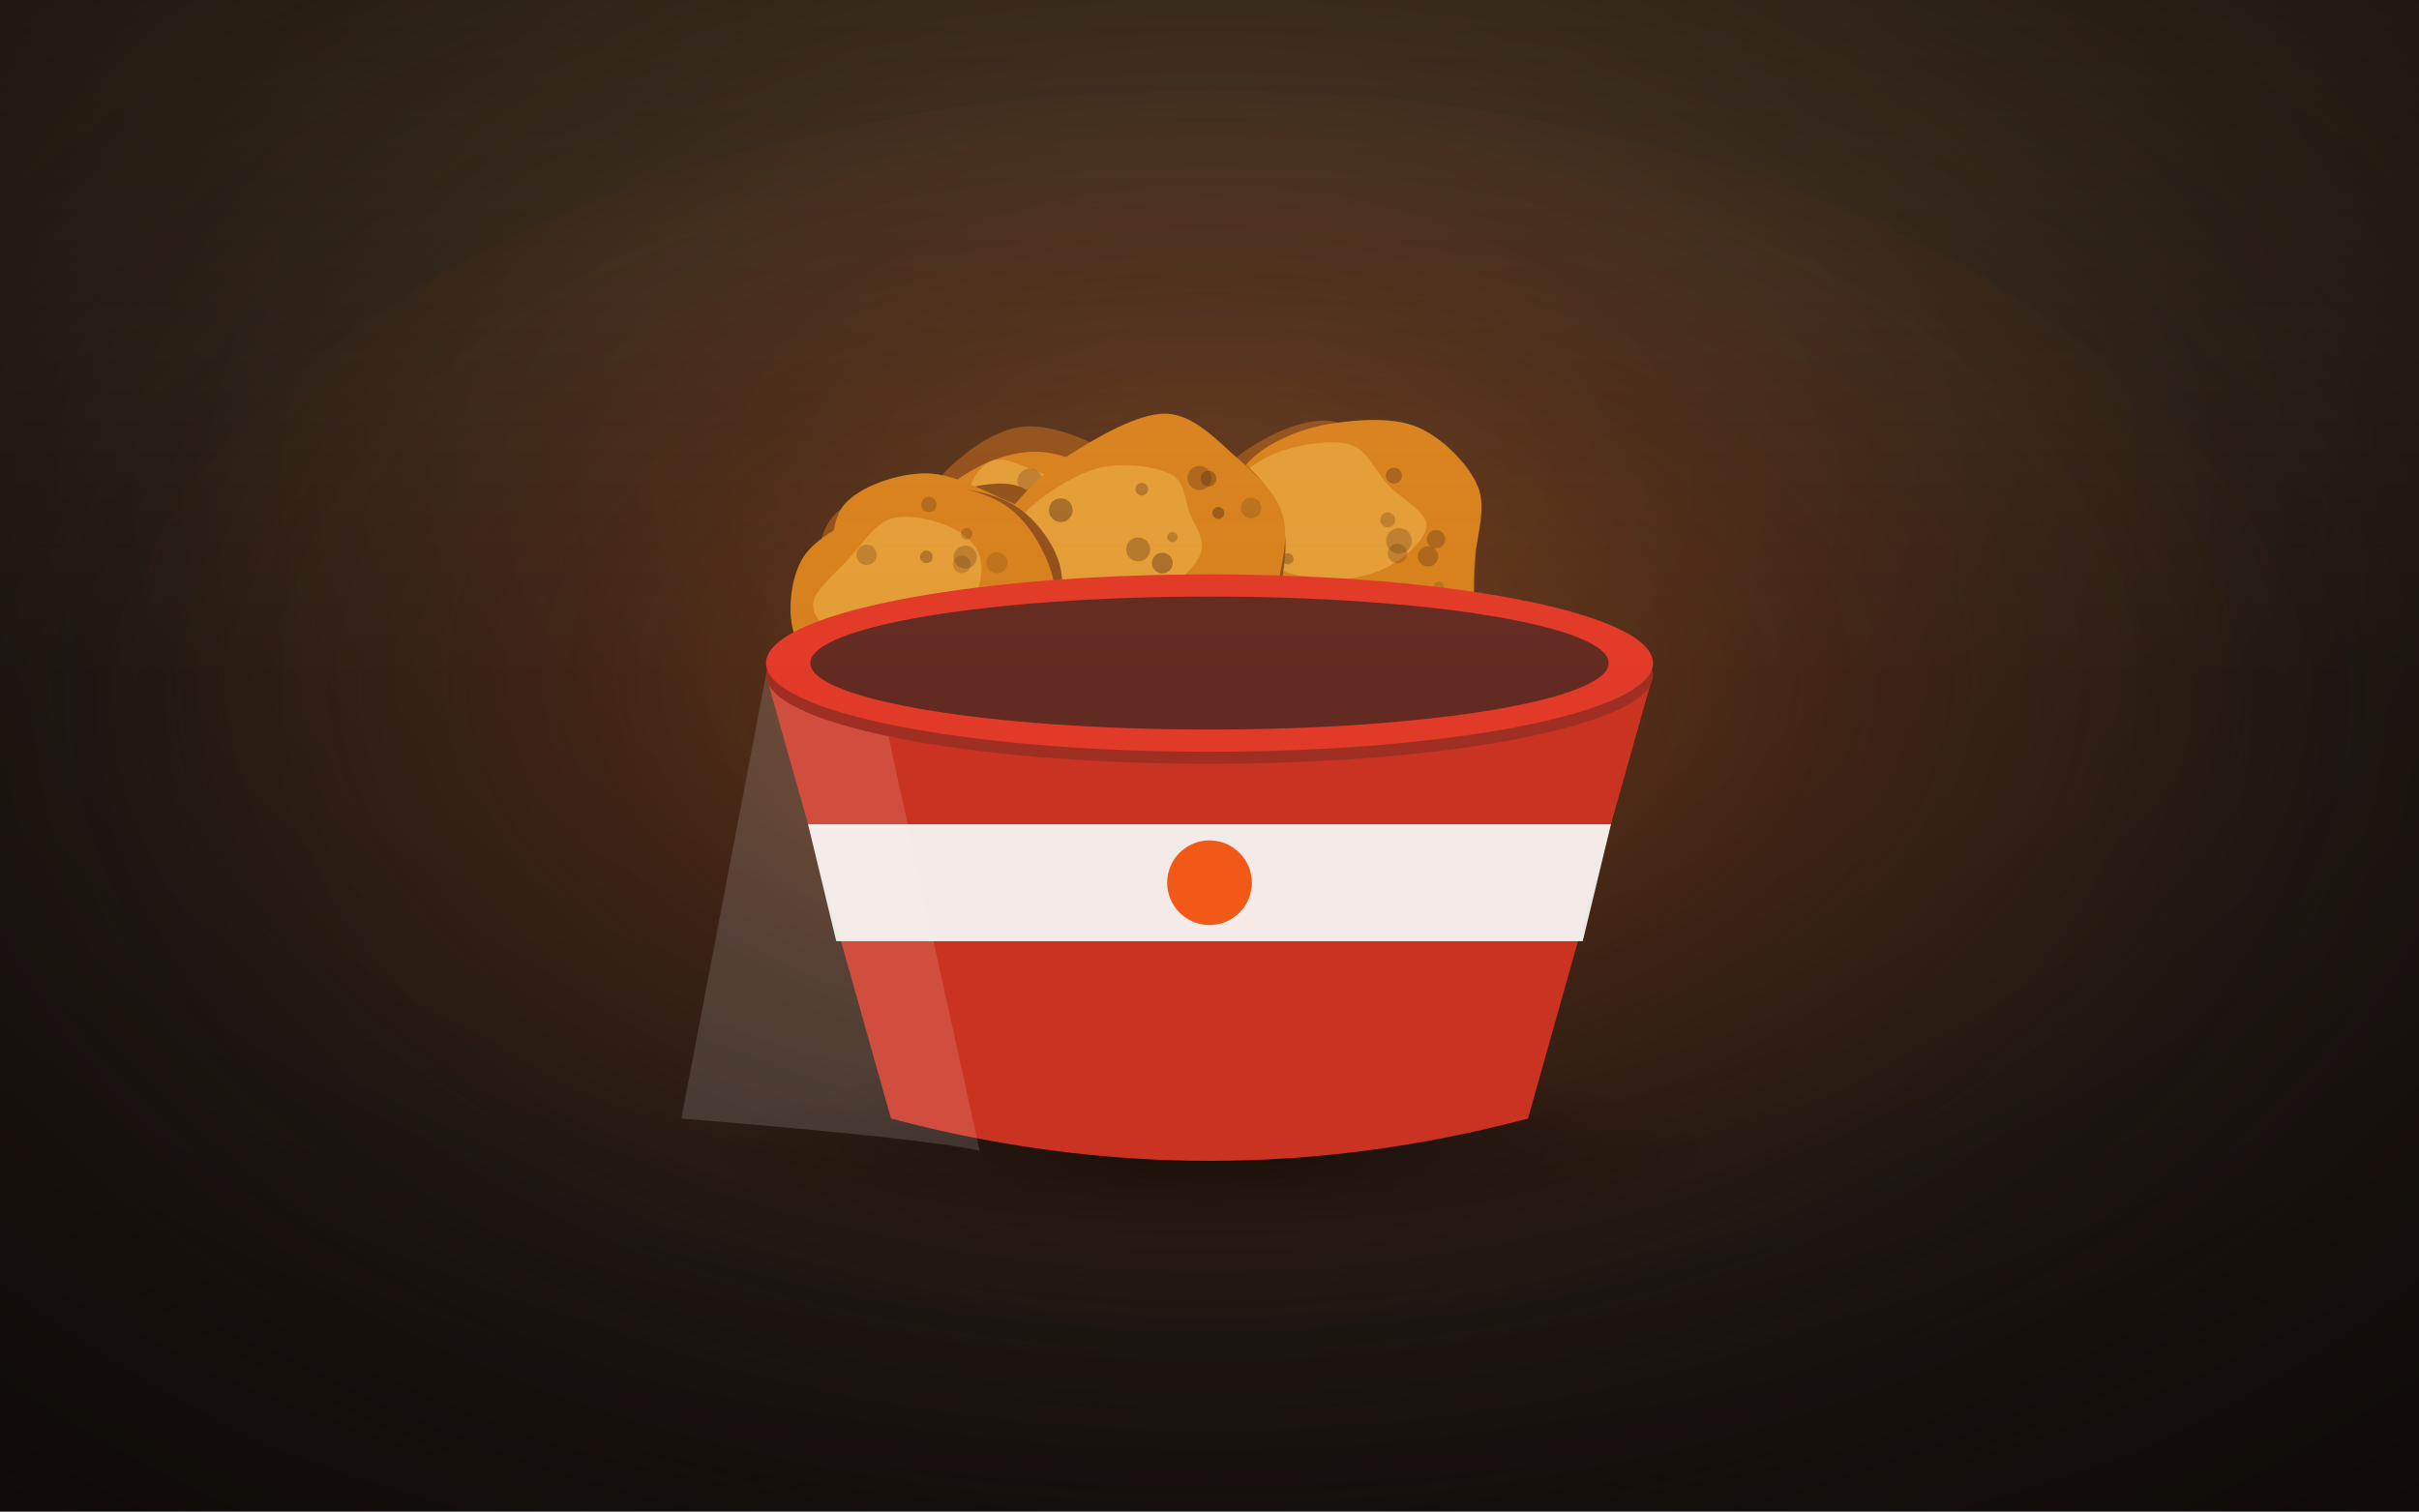
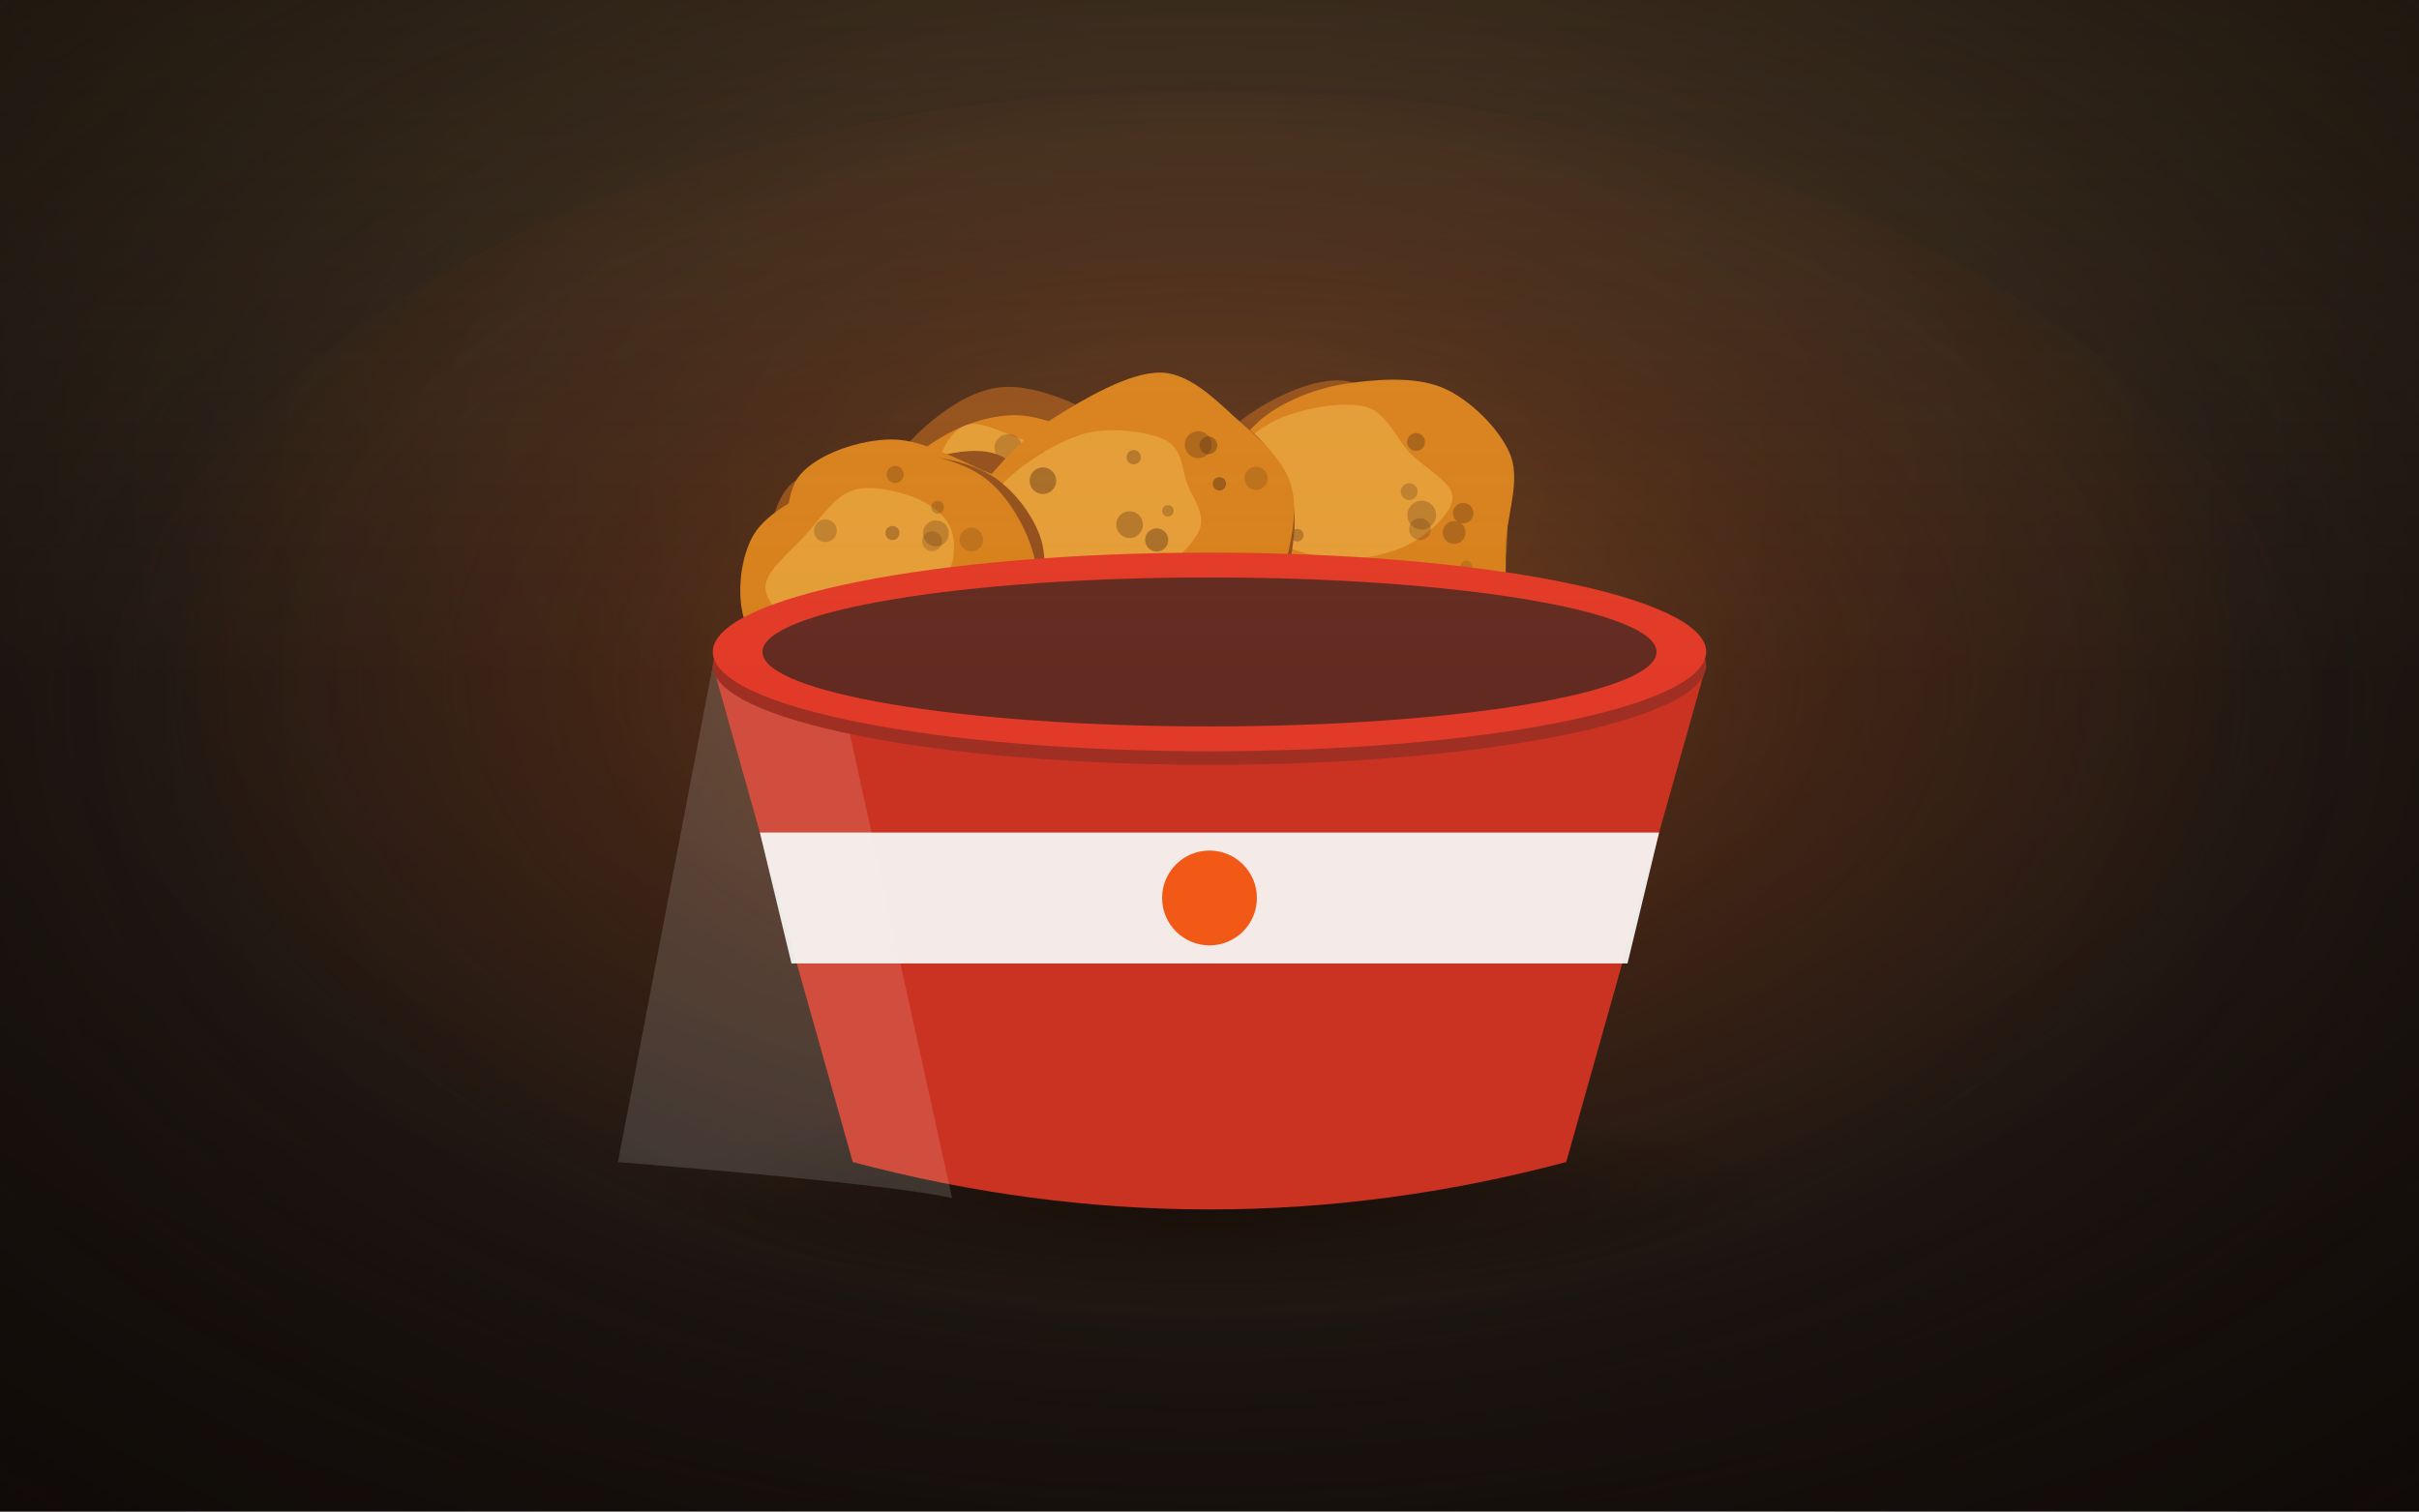
<svg xmlns="http://www.w3.org/2000/svg" viewBox="0 0 1200 750" width="1200" height="750">
  <defs>
    <radialGradient id="ground" cx="50%" cy="32%" r="84%">
      <stop offset="0%" stop-color="hsl(22.11 33% 17%)" />
      <stop offset="58%" stop-color="hsl(22.11 26% 10%)" />
      <stop offset="100%" stop-color="hsl(22.11 22% 6%)" />
    </radialGradient>
    <radialGradient id="keyLight" cx="50%" cy="44%" r="50%">
      <stop offset="0%" stop-color="hsl(26 96% 58% / 0.34)" />
      <stop offset="55%" stop-color="hsl(20 92% 46% / 0.116)" />
      <stop offset="100%" stop-color="hsl(20 90% 40% / 0)" />
    </radialGradient>
    <radialGradient id="dishShadow" cx="50%" cy="50%" r="50%">
      <stop offset="0%" stop-color="hsl(22.11 60% 3% / 0.6)" />
      <stop offset="100%" stop-color="hsl(22.11 60% 3% / 0)" />
    </radialGradient>
    <radialGradient id="vignette" cx="50%" cy="46%" r="72%">
      <stop offset="52%" stop-color="hsl(22.11 40% 4% / 0)" />
      <stop offset="100%" stop-color="hsl(22.11 40% 4% / 0.62)" />
    </radialGradient>
    <linearGradient id="topSheen" x1="0" y1="0" x2="0" y2="1">
      <stop offset="0%" stop-color="hsl(38 100% 72% / 0.11)" />
      <stop offset="45%" stop-color="hsl(38 100% 72% / 0)" />
    </linearGradient>
  </defs>
  <rect width="1200" height="750" fill="url(#ground)" />
  <ellipse cx="600" cy="375" rx="552" ry="330" fill="url(#keyLight)" />
-   <g transform="translate(600 375) scale(1)">
+   <g transform="translate(600 375) scale(1.12)">
    <ellipse cx="0" cy="196" rx="250" ry="46" fill="url(#dishShadow)" />
    <g transform="rotate(18.57 32.14 -79.41)">
      <path d="M115.23 -74.41C113.62 -64.46 112.95 -54.04 104.93 -46.4C96.91 -38.76 81.58 -33.63 67.11 -28.57C52.64 -23.51 33.51 -15.01 18.12 -16.04C2.72 -17.07 -14.37 -27.35 -25.27 -34.75C-36.16 -42.15 -41.73 -51.19 -47.26 -60.46C-52.78 -69.72 -60.79 -80.5 -58.43 -90.33C-56.07 -100.17 -46.09 -113.44 -33.08 -119.48C-20.08 -125.52 2.9 -126.43 19.61 -126.57C36.32 -126.72 51.33 -123.74 67.16 -120.33C82.98 -116.92 106.55 -113.78 114.56 -106.13C122.57 -98.47 116.83 -84.37 115.23 -74.41Z" fill="hsl(26 68% 34%)" />
      <path d="M131.8 -79.41C132.05 -70.15 115.72 -59.15 105.06 -51.35C94.4 -43.56 81.92 -36.03 67.82 -32.63C53.73 -29.23 35.57 -29.45 20.5 -30.94C5.42 -32.43 -11.54 -35.79 -22.61 -41.58C-33.69 -47.37 -39.2 -56.59 -45.96 -65.68C-52.71 -74.78 -65.86 -86.76 -63.13 -96.16C-60.41 -105.56 -43.24 -115.48 -29.61 -122.08C-15.99 -128.67 2.27 -134.9 18.61 -135.72C34.96 -136.54 54.28 -131.81 68.44 -127.01C82.6 -122.21 93.01 -114.83 103.57 -106.9C114.13 -98.97 131.55 -88.67 131.8 -79.41Z" fill="hsl(32 76% 48%)" />
      <path d="M71.22 -92.14C72.93 -86.53 74.84 -77.81 68.23 -73.21C61.62 -68.62 44.22 -65.49 31.57 -64.58C18.92 -63.67 2.16 -64.57 -7.69 -67.73C-17.54 -70.88 -23.32 -77.87 -27.51 -83.53C-31.71 -89.19 -35.95 -96.01 -32.87 -101.7C-29.79 -107.39 -19.53 -115.38 -9.05 -117.69C1.44 -120.01 18.9 -117.39 30.07 -115.59C41.23 -113.8 51.09 -110.82 57.95 -106.91C64.81 -103 69.5 -97.76 71.22 -92.14Z" fill="hsl(38 84% 62%)" opacity="0.55" />
      <circle cx="63.16" cy="-106.77" r="5.53" fill="hsl(24 62% 22% / 0.9)" opacity="0.33" />
      <circle cx="42.31" cy="-41.9" r="3.79" fill="hsl(24 62% 22% / 0.9)" opacity="0.35" />
      <circle cx="63.12" cy="-67.86" r="5.56" fill="hsl(24 62% 22% / 0.9)" opacity="0.51" />
      <circle cx="77.14" cy="-94.59" r="6.3" fill="hsl(24 62% 22% / 0.9)" opacity="0.53" />
      <circle cx="-22.05" cy="-66.35" r="2.88" fill="hsl(24 62% 22% / 0.9)" opacity="0.43" />
      <circle cx="46.32" cy="-87.11" r="5.32" fill="hsl(24 62% 22% / 0.9)" opacity="0.48" />
      <circle cx="84.03" cy="-56.95" r="3.61" fill="hsl(24 62% 22% / 0.9)" opacity="0.48" />
      <circle cx="-27.88" cy="-97.8" r="5.65" fill="hsl(24 62% 22% / 0.9)" opacity="0.39" />
      <circle cx="63.38" cy="-71.43" r="5.75" fill="hsl(24 62% 22% / 0.9)" opacity="0.5" />
      <circle cx="43.34" cy="-100.1" r="4.12" fill="hsl(24 62% 22% / 0.9)" opacity="0.51" />
      <circle cx="6.07" cy="-82.64" r="6.2" fill="hsl(24 62% 22% / 0.9)" opacity="0.38" />
      <circle cx="8.61" cy="-96.6" r="3.47" fill="hsl(24 62% 22% / 0.9)" opacity="0.36" />
      <circle cx="72.76" cy="-81.88" r="6.33" fill="hsl(24 62% 22% / 0.9)" opacity="0.48" />
      <circle cx="40.5" cy="-42.34" r="3" fill="hsl(24 62% 22% / 0.9)" opacity="0.5" />
    </g>
    <g transform="rotate(4.97 64.94 -103.63)">
      <path d="M132.43 -98.63C132.48 -87.72 129.6 -76.15 123.8 -65.81C117.99 -55.47 109.16 -41.62 97.6 -36.57C86.05 -31.52 68.37 -33.63 54.48 -35.52C40.59 -37.41 24.45 -40.42 14.28 -47.9C4.11 -55.39 -2.94 -68.89 -6.55 -80.42C-10.16 -91.94 -11.02 -105.74 -7.38 -117.06C-3.74 -128.38 5.09 -140.27 15.3 -148.34C25.5 -156.41 41.26 -165.54 53.86 -165.47C66.46 -165.41 79.3 -153.66 90.9 -147.97C102.51 -142.27 116.59 -139.52 123.51 -131.29C130.43 -123.07 132.38 -109.55 132.43 -98.63Z" fill="hsl(26 68% 34%)" />
      <path d="M131.86 -103.63C131.75 -91.6 135.85 -76.55 129.35 -67.71C122.85 -58.87 105.47 -55.98 92.85 -50.6C80.23 -45.22 66.42 -34.73 53.64 -35.42C40.85 -36.11 25.2 -46.17 16.12 -54.74C7.03 -63.32 1.18 -76.11 -0.89 -86.86C-2.95 -97.61 0.04 -109.15 3.74 -119.22C7.44 -129.3 12.79 -139.83 21.32 -147.31C29.85 -154.8 42.15 -161 54.91 -164.15C67.67 -167.29 85.34 -170.22 97.86 -166.18C110.38 -162.14 124.36 -150.35 130.02 -139.92C135.69 -129.5 131.97 -115.67 131.86 -103.63Z" fill="hsl(32 76% 48%)" />
      <path d="M106.51 -118.57C107.49 -112.17 98.98 -102.9 91.94 -97.66C84.89 -92.43 74.02 -88.3 64.25 -87.14C54.48 -85.98 41.8 -87.27 33.32 -90.69C24.85 -94.11 17.24 -101.04 13.4 -107.64C9.57 -114.24 7.29 -123.48 10.32 -130.29C13.36 -137.1 22.46 -144.45 31.64 -148.5C40.82 -152.55 56.33 -156.68 65.41 -154.61C74.49 -152.53 79.27 -142.07 86.12 -136.06C92.97 -130.05 105.54 -124.97 106.51 -118.57Z" fill="hsl(38 84% 62%)" opacity="0.55" />
      <circle cx="111.85" cy="-111.58" r="4.54" fill="hsl(24 62% 22% / 0.9)" opacity="0.39" />
      <circle cx="93.63" cy="-109.14" r="6.37" fill="hsl(24 62% 22% / 0.9)" opacity="0.32" />
      <circle cx="83.81" cy="-71.44" r="2.91" fill="hsl(24 62% 22% / 0.9)" opacity="0.25" />
      <circle cx="21.67" cy="-102.43" r="2.95" fill="hsl(24 62% 22% / 0.9)" opacity="0.38" />
      <circle cx="88.32" cy="-141.17" r="3.98" fill="hsl(24 62% 22% / 0.9)" opacity="0.42" />
      <circle cx="73.58" cy="-74.04" r="5.78" fill="hsl(24 62% 22% / 0.9)" opacity="0.42" />
      <circle cx="30.05" cy="-66.34" r="3.71" fill="hsl(24 62% 22% / 0.9)" opacity="0.44" />
      <circle cx="38.34" cy="-75.9" r="5.16" fill="hsl(24 62% 22% / 0.9)" opacity="0.26" />
      <circle cx="87.2" cy="-119.01" r="3.72" fill="hsl(24 62% 22% / 0.9)" opacity="0.3" />
      <circle cx="93.41" cy="-102.85" r="4.84" fill="hsl(24 62% 22% / 0.9)" opacity="0.29" />
      <circle cx="28.54" cy="-89.55" r="5.92" fill="hsl(24 62% 22% / 0.9)" opacity="0.38" />
      <circle cx="39.52" cy="-95.49" r="2.77" fill="hsl(24 62% 22% / 0.9)" opacity="0.39" />
      <circle cx="108.62" cy="-102.69" r="5.05" fill="hsl(24 62% 22% / 0.9)" opacity="0.38" />
      <circle cx="115.22" cy="-88.12" r="2.62" fill="hsl(24 62% 22% / 0.9)" opacity="0.23" />
    </g>
    <g transform="rotate(-20.7 -87.8 -76.94)">
      <path d="M-12.63 -71.94C-11.71 -59.14 -15.81 -41.15 -23.97 -31.79C-32.14 -22.44 -49.57 -18.56 -61.6 -15.79C-73.63 -13.02 -85.35 -13.07 -96.15 -15.16C-106.94 -17.26 -115.8 -22.36 -126.37 -28.39C-136.93 -34.41 -154.28 -40.7 -159.55 -51.32C-164.83 -61.94 -162.19 -79.89 -158.01 -92.12C-153.84 -104.35 -144.81 -118.44 -134.53 -124.71C-124.24 -130.98 -108.94 -128.1 -96.29 -129.72C-83.65 -131.34 -69.78 -137.95 -58.64 -134.44C-47.51 -130.92 -37.14 -119.04 -29.48 -108.63C-21.81 -98.21 -13.55 -84.75 -12.63 -71.94Z" fill="hsl(26 68% 34%)" />
      <path d="M-21.36 -76.94C-21.55 -65.64 -27.51 -52.18 -34.5 -43.41C-41.48 -34.64 -52.93 -28.52 -63.25 -24.33C-73.57 -20.13 -84.66 -18.16 -96.43 -18.26C-108.19 -18.36 -124.48 -18.26 -133.85 -24.93C-143.23 -31.61 -148.8 -46.33 -152.65 -58.31C-156.5 -70.29 -160.97 -86.03 -156.96 -96.81C-152.95 -107.6 -138.61 -116.02 -128.59 -123.01C-118.58 -130 -107.86 -137.48 -96.88 -138.74C-85.91 -140.01 -73.35 -135.21 -62.76 -130.62C-52.16 -126.03 -40.23 -120.15 -33.33 -111.2C-26.43 -102.26 -21.16 -88.24 -21.36 -76.94Z" fill="hsl(32 76% 48%)" />
      <path d="M-59.35 -92.75C-59.04 -86.57 -62.25 -79.74 -66.97 -73.6C-71.68 -67.45 -79.91 -56.65 -87.64 -55.87C-95.37 -55.08 -105.49 -64.6 -113.33 -68.89C-121.17 -73.18 -131.23 -75.81 -134.66 -81.6C-138.1 -87.4 -136.41 -96.38 -133.92 -103.67C-131.44 -110.97 -127.49 -120.91 -119.74 -125.37C-112 -129.83 -95.94 -132.91 -87.45 -130.46C-78.97 -128.01 -73.54 -116.93 -68.85 -110.64C-64.17 -104.36 -59.67 -98.92 -59.35 -92.75Z" fill="hsl(38 84% 62%)" opacity="0.55" />
      <circle cx="-66.43" cy="-92.8" r="3.78" fill="hsl(24 62% 22% / 0.9)" opacity="0.24" />
      <circle cx="-60.08" cy="-64.92" r="5.67" fill="hsl(24 62% 22% / 0.9)" opacity="0.31" />
      <circle cx="-70.35" cy="-70.86" r="2.92" fill="hsl(24 62% 22% / 0.9)" opacity="0.25" />
      <circle cx="-128" cy="-78.43" r="6.37" fill="hsl(24 62% 22% / 0.9)" opacity="0.53" />
      <circle cx="-103.56" cy="-26.92" r="4.42" fill="hsl(24 62% 22% / 0.9)" opacity="0.48" />
      <circle cx="-118.23" cy="-81.03" r="2.52" fill="hsl(24 62% 22% / 0.9)" opacity="0.43" />
      <circle cx="-106.33" cy="-70.78" r="2.58" fill="hsl(24 62% 22% / 0.9)" opacity="0.46" />
      <circle cx="-76.03" cy="-90.6" r="3.93" fill="hsl(24 62% 22% / 0.9)" opacity="0.23" />
      <circle cx="-95.43" cy="-46.94" r="4.84" fill="hsl(24 62% 22% / 0.9)" opacity="0.28" />
      <circle cx="-133.73" cy="-62.03" r="6.25" fill="hsl(24 62% 22% / 0.9)" opacity="0.29" />
      <circle cx="-46.63" cy="-57.12" r="3" fill="hsl(24 62% 22% / 0.9)" opacity="0.48" />
      <circle cx="-87.06" cy="-121.78" r="2.95" fill="hsl(24 62% 22% / 0.9)" opacity="0.41" />
      <circle cx="-99.18" cy="-105.74" r="2.95" fill="hsl(24 62% 22% / 0.9)" opacity="0.37" />
      <circle cx="-106.94" cy="-38.52" r="6.03" fill="hsl(24 62% 22% / 0.9)" opacity="0.37" />
    </g>
    <g transform="rotate(36.26 -77.48 -89.42)">
      <path d="M-0.84 -84.42C0.87 -72 0.48 -54.7 -6.91 -44.26C-14.3 -33.83 -31.64 -25.98 -45.17 -21.78C-58.7 -17.58 -74.49 -17.01 -88.09 -19.05C-101.7 -21.1 -116.96 -26.15 -126.79 -34.03C-136.62 -41.91 -143.12 -54.76 -147.07 -66.33C-151.03 -77.89 -152.94 -91.01 -150.52 -103.41C-148.1 -115.8 -142.83 -132.08 -132.57 -140.71C-122.31 -149.35 -103.42 -154.4 -88.98 -155.22C-74.53 -156.04 -57.88 -151.71 -45.9 -145.63C-33.92 -139.56 -24.62 -128.97 -17.11 -118.76C-9.6 -108.56 -2.54 -96.83 -0.84 -84.42Z" fill="hsl(26 68% 34%)" />
      <path d="M-9.84 -89.42C-11.98 -77.7 -16.41 -68.73 -22.1 -57.91C-27.79 -47.09 -33.12 -29.35 -43.99 -24.49C-54.86 -19.63 -73.28 -26.6 -87.33 -28.76C-101.38 -30.93 -118.35 -30.4 -128.29 -37.5C-138.22 -44.6 -144.72 -59.93 -146.93 -71.36C-149.15 -82.79 -145.94 -95.68 -141.6 -106.09C-137.26 -116.49 -130.05 -127.07 -120.9 -133.79C-111.75 -140.5 -99.79 -142.5 -86.73 -146.4C-73.67 -150.3 -55.43 -160.22 -42.52 -157.18C-29.62 -154.15 -14.75 -139.5 -9.3 -128.21C-3.86 -116.91 -7.71 -101.13 -9.84 -89.42Z" fill="hsl(32 76% 48%)" />
      <path d="M-43.01 -105.25C-43.15 -99.17 -50.31 -91.91 -56.4 -87.27C-62.49 -82.62 -70.16 -79.79 -79.54 -77.38C-88.91 -74.97 -103.55 -70.23 -112.65 -72.81C-121.75 -75.39 -130.34 -85.33 -134.13 -92.86C-137.91 -100.38 -140.11 -111.94 -135.36 -117.97C-130.62 -124.01 -115.33 -125.1 -105.67 -129.06C-96.01 -133.02 -85.76 -142.62 -77.41 -141.74C-69.06 -140.85 -61.3 -129.82 -55.57 -123.74C-49.84 -117.65 -42.87 -111.33 -43.01 -105.25Z" fill="hsl(38 84% 62%)" opacity="0.55" />
      <circle cx="-38" cy="-107.15" r="5.68" fill="hsl(24 62% 22% / 0.9)" opacity="0.28" />
      <circle cx="-96.47" cy="-72.08" r="2.72" fill="hsl(24 62% 22% / 0.9)" opacity="0.28" />
      <circle cx="-110.81" cy="-91.66" r="4" fill="hsl(24 62% 22% / 0.9)" opacity="0.53" />
      <circle cx="-38.9" cy="-70.09" r="6.22" fill="hsl(24 62% 22% / 0.9)" opacity="0.35" />
      <circle cx="-26.21" cy="-65.98" r="4.16" fill="hsl(24 62% 22% / 0.9)" opacity="0.34" />
      <circle cx="-51.73" cy="-57.03" r="4.78" fill="hsl(24 62% 22% / 0.9)" opacity="0.41" />
      <circle cx="-114.6" cy="-120.38" r="6.16" fill="hsl(24 62% 22% / 0.9)" opacity="0.31" />
      <circle cx="-111.04" cy="-101.68" r="2.82" fill="hsl(24 62% 22% / 0.9)" opacity="0.3" />
      <circle cx="-93.62" cy="-124.12" r="3.5" fill="hsl(24 62% 22% / 0.9)" opacity="0.36" />
      <circle cx="-96.09" cy="-113.35" r="5.24" fill="hsl(24 62% 22% / 0.9)" opacity="0.35" />
      <circle cx="-94.83" cy="-83.84" r="3.96" fill="hsl(24 62% 22% / 0.9)" opacity="0.48" />
      <circle cx="-49.66" cy="-117.23" r="5.13" fill="hsl(24 62% 22% / 0.9)" opacity="0.46" />
      <circle cx="-53.46" cy="-132.36" r="2.65" fill="hsl(24 62% 22% / 0.9)" opacity="0.49" />
      <circle cx="-39.1" cy="-53.38" r="3.73" fill="hsl(24 62% 22% / 0.9)" opacity="0.33" />
    </g>
    <g transform="rotate(28.05 -113.7 -66.1)">
      <path d="M-21.56 -61.1C-20.87 -47.75 -22.11 -29.54 -31.89 -20C-41.67 -10.46 -64.61 -7.94 -80.25 -3.86C-95.9 0.23 -111.46 6.17 -125.77 4.5C-140.07 2.84 -154.71 -5.99 -166.08 -13.85C-177.46 -21.71 -188.04 -31.41 -194.02 -42.67C-200.01 -53.92 -206.61 -70.37 -202.01 -81.37C-197.42 -92.38 -178.92 -99.77 -166.46 -108.7C-154 -117.62 -141.52 -133.51 -127.28 -134.91C-113.03 -136.32 -96.19 -122.91 -80.97 -117.11C-65.76 -111.32 -45.89 -109.48 -35.99 -100.14C-26.08 -90.8 -22.24 -74.46 -21.56 -61.1Z" fill="hsl(26 68% 34%)" />
      <path d="M-30.93 -66.1C-31.97 -52.99 -31.5 -39.94 -38.51 -28.33C-45.52 -16.72 -58.38 -1.41 -72.99 3.58C-87.59 8.58 -110.57 5.32 -126.16 1.65C-141.75 -2.03 -156.26 -10 -166.52 -18.46C-176.77 -26.92 -182 -37.84 -187.71 -49.12C-193.42 -60.39 -203.37 -74.47 -200.77 -86.09C-198.18 -97.7 -184.82 -112.15 -172.15 -118.83C-159.48 -125.5 -140.61 -124.42 -124.74 -126.13C-108.87 -127.83 -92.33 -132.25 -76.91 -129.07C-61.5 -125.88 -39.92 -117.51 -32.26 -107.01C-24.59 -96.52 -29.88 -79.22 -30.93 -66.1Z" fill="hsl(32 76% 48%)" />
      <path d="M-76.78 -82.4C-76.75 -74.71 -74.18 -65.16 -80.43 -59.29C-86.67 -53.41 -101.74 -49.01 -114.26 -47.14C-126.79 -45.27 -144.99 -44.26 -155.56 -48.08C-166.12 -51.91 -174.44 -62.46 -177.66 -70.12C-180.89 -77.78 -179.85 -87.64 -174.93 -94.06C-170.01 -100.47 -158.07 -105.27 -148.13 -108.61C-138.18 -111.95 -126.52 -114.61 -115.26 -114.08C-104.01 -113.55 -87 -110.71 -80.59 -105.43C-74.17 -100.15 -76.8 -90.09 -76.78 -82.4Z" fill="hsl(38 84% 62%)" opacity="0.55" />
      <circle cx="-86.65" cy="-41.3" r="5.45" fill="hsl(24 62% 22% / 0.9)" opacity="0.24" />
      <circle cx="-61.58" cy="-103.65" r="4.76" fill="hsl(24 62% 22% / 0.9)" opacity="0.41" />
      <circle cx="-60.39" cy="-62.22" r="6.19" fill="hsl(24 62% 22% / 0.9)" opacity="0.29" />
      <circle cx="-150.82" cy="-71.56" r="3.52" fill="hsl(24 62% 22% / 0.9)" opacity="0.31" />
      <circle cx="-121.23" cy="-93.67" r="5.54" fill="hsl(24 62% 22% / 0.9)" opacity="0.44" />
      <circle cx="-121.99" cy="-52.6" r="3.24" fill="hsl(24 62% 22% / 0.9)" opacity="0.46" />
      <circle cx="-58.38" cy="-74.6" r="3.78" fill="hsl(24 62% 22% / 0.9)" opacity="0.28" />
      <circle cx="-50.9" cy="-43.98" r="2.82" fill="hsl(24 62% 22% / 0.9)" opacity="0.29" />
      <circle cx="-105.45" cy="-61.78" r="3.74" fill="hsl(24 62% 22% / 0.9)" opacity="0.26" />
      <circle cx="-56.9" cy="-96.51" r="2.98" fill="hsl(24 62% 22% / 0.9)" opacity="0.25" />
      <circle cx="-180.99" cy="-62.8" r="3.98" fill="hsl(24 62% 22% / 0.9)" opacity="0.53" />
      <circle cx="-74.25" cy="-81.68" r="2.6" fill="hsl(24 62% 22% / 0.9)" opacity="0.48" />
      <circle cx="-158.56" cy="-75.79" r="4.85" fill="hsl(24 62% 22% / 0.9)" opacity="0.35" />
      <circle cx="-146.91" cy="-17.05" r="4.24" fill="hsl(24 62% 22% / 0.9)" opacity="0.45" />
    </g>
    <g transform="rotate(-19.72 -36.79 -94.4)">
      <path d="M39.06 -89.4C38.24 -78.77 32.9 -69.55 26.86 -58.69C20.82 -47.84 15.67 -30.81 2.83 -24.27C-10.01 -17.73 -34.51 -16.45 -50.2 -19.43C-65.89 -22.42 -78.54 -33.81 -91.32 -42.17C-104.09 -50.52 -123.94 -59.04 -126.83 -69.55C-129.73 -80.07 -114.51 -93.98 -108.69 -105.24C-102.86 -116.5 -101.98 -129.93 -91.88 -137.11C-81.78 -144.3 -63.64 -145.81 -48.09 -148.34C-32.53 -150.87 -11.83 -156.62 1.48 -152.3C14.79 -147.99 25.5 -132.95 31.76 -122.47C38.03 -111.99 39.87 -100.03 39.06 -89.4Z" fill="hsl(26 68% 34%)" />
      <path d="M40.45 -94.4C40.13 -83.91 34.09 -73.7 27.48 -63.39C20.88 -53.08 13.44 -37.22 0.84 -32.54C-11.76 -27.85 -31.71 -33.76 -48.12 -35.29C-64.53 -36.82 -84.51 -35.17 -97.61 -41.72C-110.72 -48.26 -121.9 -62.49 -126.75 -74.57C-131.6 -86.66 -133 -103.36 -126.72 -114.22C-120.45 -125.08 -102.09 -132.55 -89.11 -139.72C-76.13 -146.88 -64.21 -153.8 -48.82 -157.2C-33.44 -160.6 -9.86 -165.25 3.18 -160.11C16.23 -154.97 23.21 -137.29 29.43 -126.34C35.64 -115.39 40.78 -104.89 40.45 -94.4Z" fill="hsl(32 76% 48%)" />
      <path d="M-2.63 -109.91C-2.59 -102.77 0.9 -94.19 -4.84 -88.43C-10.58 -82.66 -25.55 -76.41 -37.05 -75.32C-48.56 -74.23 -63.4 -78.04 -73.87 -81.87C-84.34 -85.69 -95.83 -91.74 -99.88 -98.29C-103.92 -104.83 -102.25 -114.29 -98.15 -121.15C-94.05 -128.01 -85.53 -135.29 -75.28 -139.42C-65.02 -143.56 -48.32 -147.33 -36.62 -145.97C-24.93 -144.61 -10.77 -137.26 -5.1 -131.25C0.56 -125.24 -2.68 -117.05 -2.63 -109.91Z" fill="hsl(38 84% 62%)" opacity="0.55" />
      <circle cx="-20.98" cy="-128.96" r="3.16" fill="hsl(24 62% 22% / 0.9)" opacity="0.39" />
      <circle cx="-32.77" cy="-101.46" r="5.93" fill="hsl(24 62% 22% / 0.9)" opacity="0.38" />
      <circle cx="19.74" cy="-63.18" r="2.73" fill="hsl(24 62% 22% / 0.9)" opacity="0.29" />
      <circle cx="-75.1" cy="-62.66" r="5.61" fill="hsl(24 62% 22% / 0.9)" opacity="0.24" />
      <circle cx="5.62" cy="-60.7" r="5.96" fill="hsl(24 62% 22% / 0.9)" opacity="0.33" />
      <circle cx="-23.77" cy="-91.02" r="5.13" fill="hsl(24 62% 22% / 0.9)" opacity="0.48" />
      <circle cx="11.92" cy="-122.76" r="3.93" fill="hsl(24 62% 22% / 0.9)" opacity="0.48" />
      <circle cx="-62.35" cy="-132.73" r="5.89" fill="hsl(24 62% 22% / 0.9)" opacity="0.5" />
      <circle cx="10.77" cy="-105.04" r="2.96" fill="hsl(24 62% 22% / 0.9)" opacity="0.54" />
      <circle cx="26.88" cy="-101.89" r="5.13" fill="hsl(24 62% 22% / 0.9)" opacity="0.25" />
      <circle cx="-14.74" cy="-101.48" r="2.53" fill="hsl(24 62% 22% / 0.9)" opacity="0.35" />
      <circle cx="-50.25" cy="-82.69" r="3.71" fill="hsl(24 62% 22% / 0.9)" opacity="0.31" />
      <circle cx="7.79" cy="-124.53" r="5.99" fill="hsl(24 62% 22% / 0.9)" opacity="0.39" />
      <circle cx="-41.46" cy="-44.06" r="2.72" fill="hsl(24 62% 22% / 0.9)" opacity="0.25" />
    </g>
    <g transform="rotate(-25.03 -137.9 -73.74)">
      <path d="M-70.99 -68.74C-71.92 -58.04 -78.76 -47.78 -85.07 -38.26C-91.38 -28.74 -98.53 -16 -108.85 -11.63C-119.16 -7.27 -135.12 -9.81 -146.98 -12.06C-158.83 -14.3 -170.73 -18.52 -180 -25.12C-189.26 -31.73 -198.59 -41.52 -202.57 -51.69C-206.54 -61.86 -206.66 -75.01 -203.87 -86.13C-201.08 -97.24 -195.33 -111.99 -185.82 -118.39C-176.32 -124.78 -159.58 -123.43 -146.83 -124.51C-134.08 -125.59 -120.55 -128.57 -109.33 -124.89C-98.11 -121.21 -85.89 -111.79 -79.5 -102.43C-73.11 -93.07 -70.07 -79.43 -70.99 -68.74Z" fill="hsl(26 68% 34%)" />
      <path d="M-76.07 -73.74C-76.03 -63.32 -78.54 -52.7 -83.61 -42.42C-88.69 -32.14 -95.79 -17.39 -106.53 -12.08C-117.26 -6.76 -134.74 -8.6 -148.02 -10.54C-161.3 -12.48 -178.29 -15.71 -186.18 -23.72C-194.08 -31.72 -192.24 -47.29 -195.4 -58.58C-198.56 -69.87 -206.82 -80.74 -205.15 -91.46C-203.48 -102.19 -195.07 -116.5 -185.37 -122.91C-175.66 -129.33 -159.34 -129.27 -146.9 -129.97C-134.47 -130.66 -121.26 -131.26 -110.76 -127.08C-100.25 -122.91 -89.65 -113.8 -83.87 -104.91C-78.09 -96.02 -76.11 -84.15 -76.07 -73.74Z" fill="hsl(32 76% 48%)" />
      <path d="M-105.36 -88.51C-105.57 -82.21 -109.92 -74.25 -115.68 -70.02C-121.45 -65.79 -130.91 -65.01 -139.94 -63.13C-148.98 -61.24 -162.19 -56.24 -169.89 -58.71C-177.59 -61.18 -182.74 -71.05 -186.16 -77.96C-189.57 -84.87 -193.84 -94.38 -190.38 -100.17C-186.92 -105.96 -174.15 -109.05 -165.41 -112.69C-156.68 -116.34 -146.46 -122.85 -137.96 -122.03C-129.46 -121.21 -119.83 -113.37 -114.39 -107.78C-108.96 -102.2 -105.14 -94.8 -105.36 -88.51Z" fill="hsl(38 84% 62%)" opacity="0.55" />
      <circle cx="-106.69" cy="-99.32" r="2.83" fill="hsl(24 62% 22% / 0.9)" opacity="0.31" />
      <circle cx="-129.64" cy="-97.41" r="3.12" fill="hsl(24 62% 22% / 0.9)" opacity="0.41" />
      <circle cx="-188.37" cy="-52.52" r="3.17" fill="hsl(24 62% 22% / 0.9)" opacity="0.48" />
      <circle cx="-156.11" cy="-110.9" r="5.05" fill="hsl(24 62% 22% / 0.9)" opacity="0.29" />
      <circle cx="-117.56" cy="-120.41" r="3.78" fill="hsl(24 62% 22% / 0.9)" opacity="0.33" />
      <circle cx="-112.27" cy="-89.14" r="5.74" fill="hsl(24 62% 22% / 0.9)" opacity="0.32" />
      <circle cx="-187.95" cy="-85.08" r="5.26" fill="hsl(24 62% 22% / 0.9)" opacity="0.43" />
      <circle cx="-141.85" cy="-29.88" r="4.1" fill="hsl(24 62% 22% / 0.9)" opacity="0.3" />
      <circle cx="-108.69" cy="-31.4" r="6.26" fill="hsl(24 62% 22% / 0.9)" opacity="0.49" />
      <circle cx="-115.28" cy="-86.64" r="4.4" fill="hsl(24 62% 22% / 0.9)" opacity="0.26" />
      <circle cx="-166.72" cy="-41.37" r="4.3" fill="hsl(24 62% 22% / 0.9)" opacity="0.39" />
      <circle cx="-99.22" cy="-80.02" r="5.24" fill="hsl(24 62% 22% / 0.9)" opacity="0.23" />
      <circle cx="-92.99" cy="-54.37" r="5.48" fill="hsl(24 62% 22% / 0.9)" opacity="0.27" />
      <circle cx="-140.34" cy="-47.58" r="4.88" fill="hsl(24 62% 22% / 0.9)" opacity="0.5" />
    </g>
    <path d="M-220 -40 L220 -40 L158 180 q-158 42 -316 0 z" fill="hsl(6 72% 46%)" />
    <path d="M-220 -40 L-166 -40 L-114 196 q-26 -6 -148 -16 z" fill="hsl(0 0% 100% / 0.14)" />
    <path d="M-199.15 34 L199.15 34 L185.15 92 L-185.15 92 z" fill="hsl(36 18% 96%)" opacity="0.94" />
    <circle cx="0" cy="63" r="21" fill="hsl(18 90% 52%)" />
    <ellipse cx="0" cy="-40" rx="220" ry="44" fill="hsl(6 64% 38%)" />
    <ellipse cx="0" cy="-46" rx="220" ry="44" fill="hsl(6 76% 52%)" />
    <ellipse cx="0" cy="-46" rx="198" ry="33" fill="hsl(8 50% 26%)" />
  </g>
  <rect width="1200" height="750" fill="url(#topSheen)" />
  <rect width="1200" height="750" fill="url(#vignette)" />
</svg>
